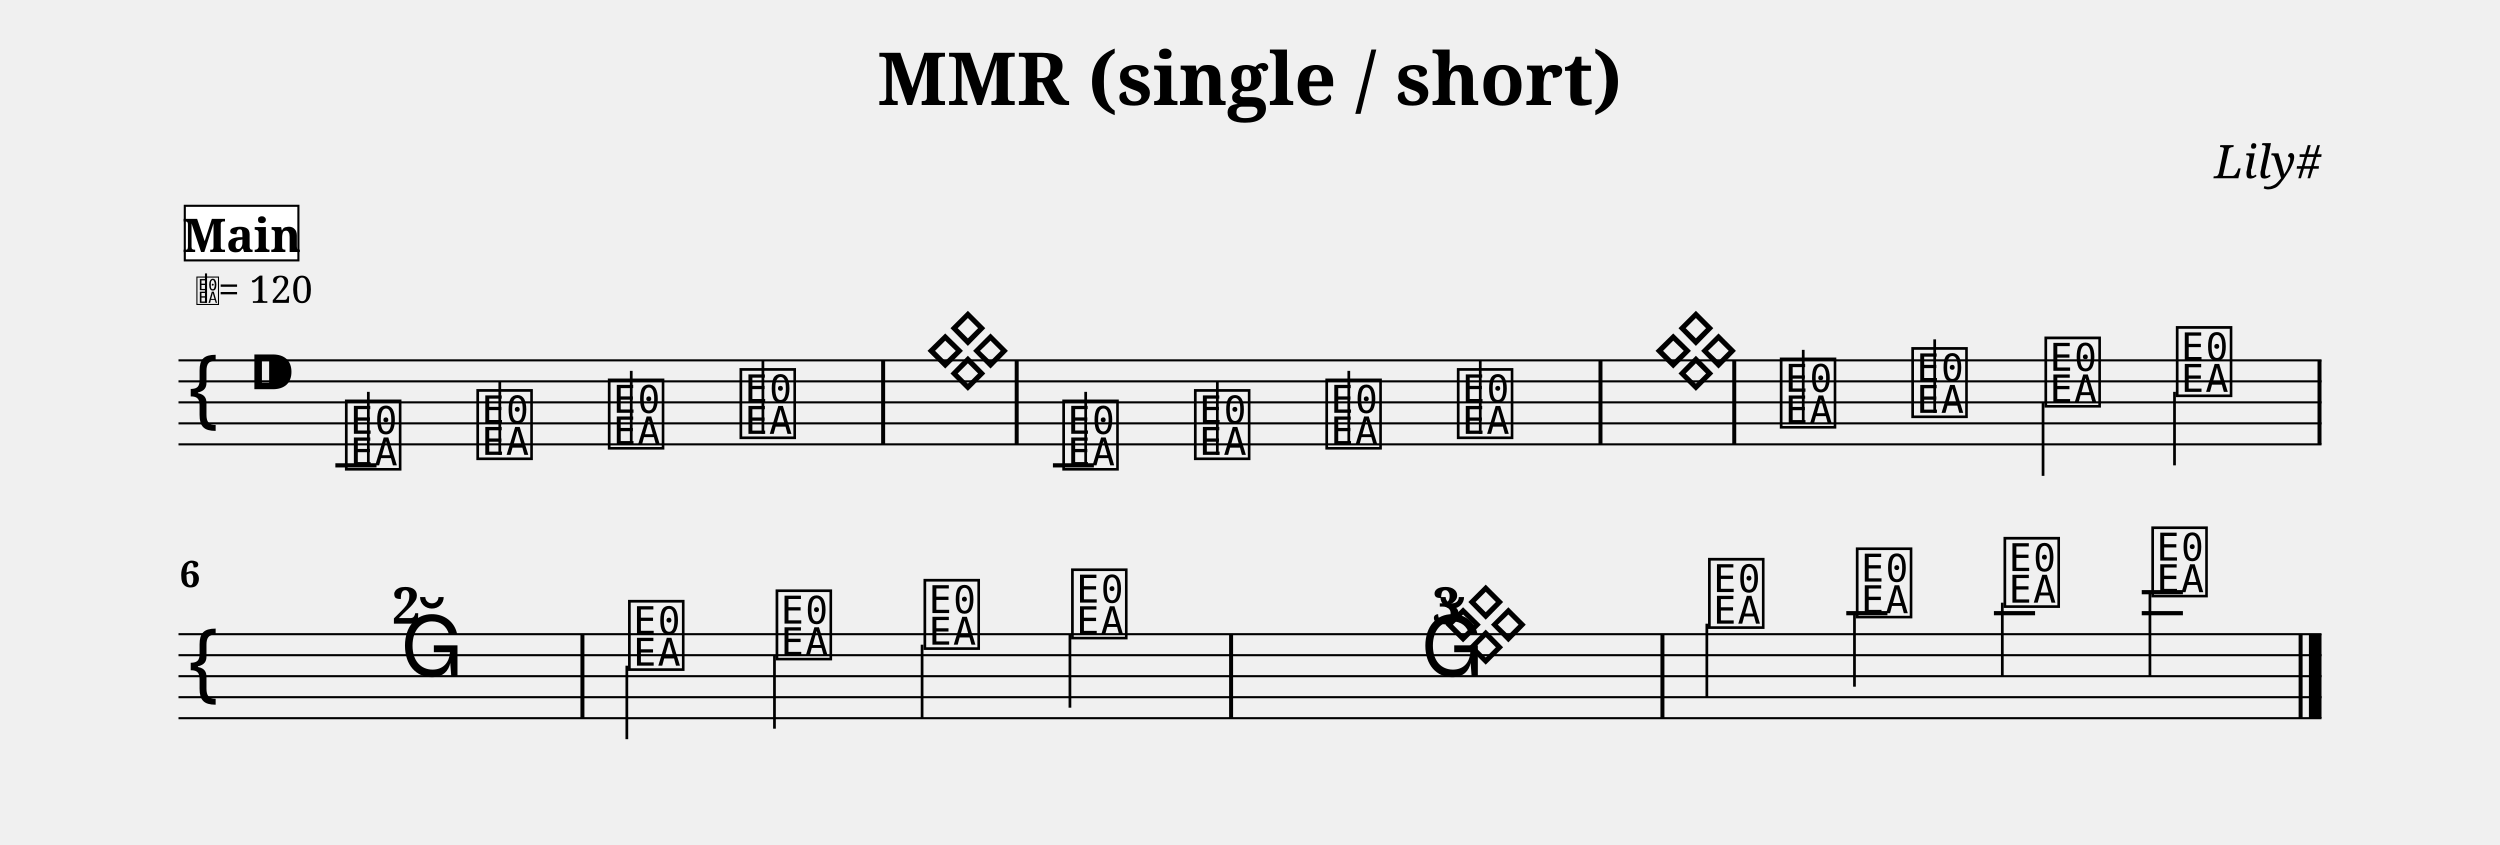
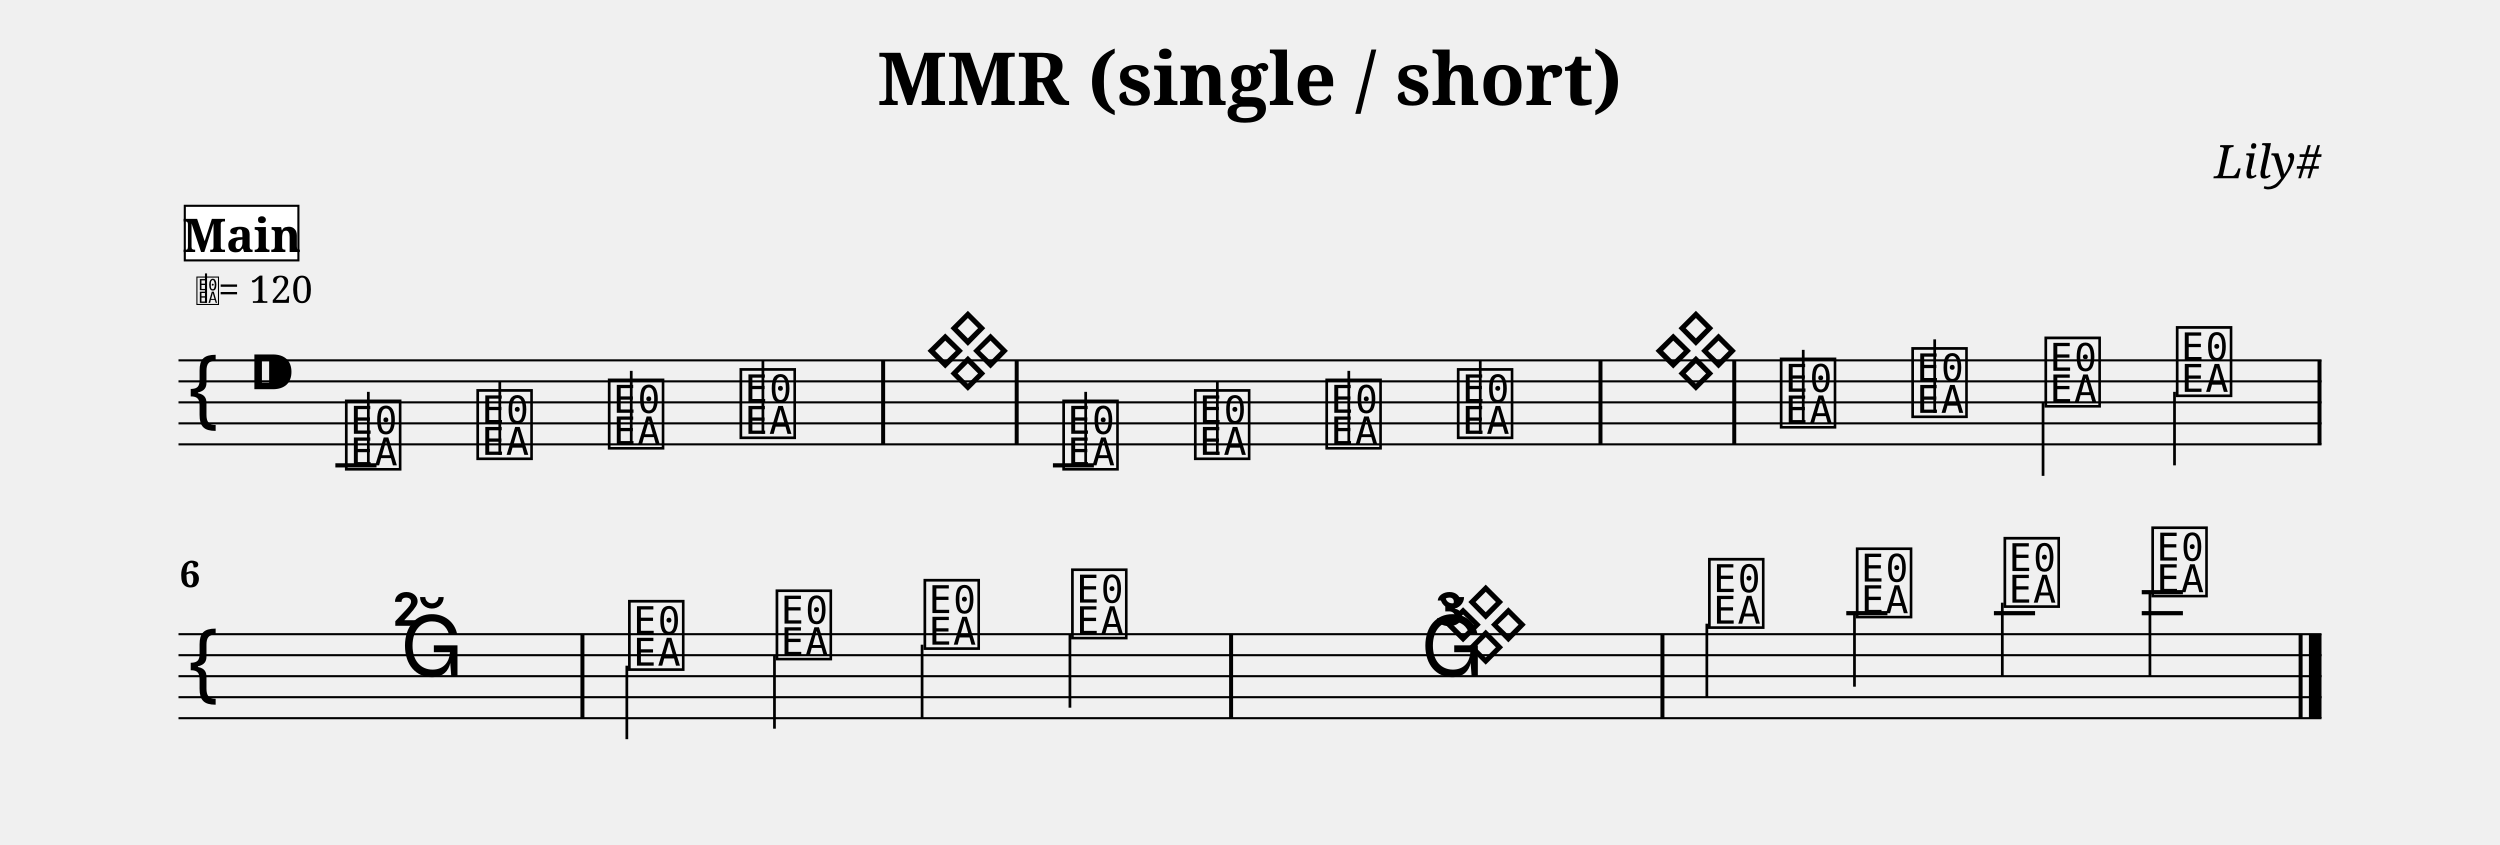
<svg xmlns="http://www.w3.org/2000/svg" width="1190.5" height="402.0" viewBox="0 0 119.05 40.20">
  <style>
  @font-face { font-family: 'Emmentaler'; src: local('Emmentaler'); }
  .music { font-family: 'Emmentaler', serif; }
</style>
  <text x="59.52" y="5.00" font-size="3.49" font-family="serif" font-weight="bold" text-anchor="middle" data-pos="536">MMR (single / short)</text>
  <text x="110.55" y="8.49" font-size="2.20" font-family="serif" font-style="italic" text-anchor="end" data-pos="568">Lily#</text>
  <g transform="translate(8.50,0.00) scale(1,1)">
    <line x1="0.00" y1="17.16" x2="102.05" y2="17.16" stroke="#000000" stroke-width="0.100" />
    <line x1="0.00" y1="18.16" x2="102.05" y2="18.16" stroke="#000000" stroke-width="0.100" />
    <line x1="0.00" y1="19.16" x2="102.05" y2="19.16" stroke="#000000" stroke-width="0.100" />
    <line x1="0.00" y1="20.16" x2="102.05" y2="20.16" stroke="#000000" stroke-width="0.100" />
    <line x1="0.00" y1="21.16" x2="102.05" y2="21.16" stroke="#000000" stroke-width="0.100" />
    <text class="music" x="0.30" y="20.16" font-size="4.00"></text>
    <text class="music" x="3.30" y="19.16" font-size="4.00" data-pos="587"></text>
    <line x1="7.47" y1="22.16" x2="9.43" y2="22.16" stroke="#000000" stroke-width="0.200" />
    <line x1="41.64" y1="22.16" x2="43.59" y2="22.16" stroke="#000000" stroke-width="0.200" />
    <text class="music" x="7.80" y="22.16" font-size="4.00" data-pos="648"></text>
    <line x1="9.04" y1="22.16" x2="9.04" y2="18.66" stroke="#000000" stroke-width="0.130" />
    <text class="music" x="14.06" y="21.66" font-size="4.00" data-pos="655"></text>
    <line x1="15.30" y1="21.66" x2="15.30" y2="18.16" stroke="#000000" stroke-width="0.130" />
    <text class="music" x="20.32" y="21.16" font-size="4.00" data-pos="657"></text>
    <line x1="21.56" y1="21.16" x2="21.56" y2="17.66" stroke="#000000" stroke-width="0.130" />
    <text class="music" x="26.59" y="20.66" font-size="4.00" data-pos="659"></text>
    <line x1="27.83" y1="20.66" x2="27.83" y2="17.16" stroke="#000000" stroke-width="0.130" />
    <text class="music" x="35.48" y="18.16" font-size="4.00" data-pos="663"></text>
    <text class="music" x="41.96" y="22.16" font-size="4.00" data-pos="672"></text>
    <line x1="43.20" y1="22.16" x2="43.20" y2="18.66" stroke="#000000" stroke-width="0.130" />
    <text class="music" x="48.23" y="21.66" font-size="4.00" data-pos="679"></text>
    <line x1="49.47" y1="21.66" x2="49.47" y2="18.16" stroke="#000000" stroke-width="0.130" />
    <text class="music" x="54.49" y="21.16" font-size="4.00" data-pos="681"></text>
    <line x1="55.73" y1="21.16" x2="55.73" y2="17.66" stroke="#000000" stroke-width="0.130" />
    <text class="music" x="60.75" y="20.66" font-size="4.00" data-pos="683"></text>
    <line x1="61.99" y1="20.66" x2="61.99" y2="17.16" stroke="#000000" stroke-width="0.130" />
    <text class="music" x="76.13" y="20.16" font-size="4.00" data-pos="698"></text>
    <line x1="77.37" y1="20.16" x2="77.37" y2="16.66" stroke="#000000" stroke-width="0.130" />
    <text class="music" x="82.39" y="19.66" font-size="4.00" data-pos="705"></text>
    <line x1="83.63" y1="19.66" x2="83.63" y2="16.16" stroke="#000000" stroke-width="0.130" />
    <text class="music" x="88.73" y="19.16" font-size="4.00" data-pos="707"></text>
    <line x1="88.79" y1="19.16" x2="88.79" y2="22.66" stroke="#000000" stroke-width="0.130" />
    <text class="music" x="94.99" y="18.66" font-size="4.00" data-pos="709"></text>
    <line x1="95.05" y1="18.66" x2="95.05" y2="22.16" stroke="#000000" stroke-width="0.130" />
    <rect x="33.46" y="17.16" width="0.19" height="4.00" fill="#000000" />
    <rect x="39.82" y="17.16" width="0.19" height="4.00" fill="#000000" />
    <rect x="67.62" y="17.16" width="0.19" height="4.00" fill="#000000" />
    <rect x="73.99" y="17.16" width="0.19" height="4.00" fill="#000000" />
    <rect x="101.86" y="17.16" width="0.19" height="4.00" fill="#000000" />
    <line x1="0.00" y1="30.20" x2="102.05" y2="30.20" stroke="#000000" stroke-width="0.100" />
    <line x1="0.00" y1="31.20" x2="102.05" y2="31.20" stroke="#000000" stroke-width="0.100" />
    <line x1="0.00" y1="32.20" x2="102.05" y2="32.20" stroke="#000000" stroke-width="0.100" />
    <line x1="0.00" y1="33.20" x2="102.05" y2="33.20" stroke="#000000" stroke-width="0.100" />
    <line x1="0.00" y1="34.20" x2="102.05" y2="34.20" stroke="#000000" stroke-width="0.100" />
    <text class="music" x="0.30" y="33.20" font-size="4.00"></text>
    <line x1="79.42" y1="29.20" x2="81.38" y2="29.20" stroke="#000000" stroke-width="0.200" />
    <line x1="86.45" y1="29.20" x2="88.41" y2="29.20" stroke="#000000" stroke-width="0.200" />
    <line x1="93.49" y1="29.20" x2="95.45" y2="29.20" stroke="#000000" stroke-width="0.200" />
    <line x1="93.49" y1="28.20" x2="95.45" y2="28.20" stroke="#000000" stroke-width="0.200" />
    <text class="music" x="21.28" y="31.70" font-size="4.00" data-pos="724"></text>
    <line x1="21.35" y1="31.70" x2="21.35" y2="35.20" stroke="#000000" stroke-width="0.130" />
    <text class="music" x="28.31" y="31.20" font-size="4.00" data-pos="731"></text>
    <line x1="28.38" y1="31.20" x2="28.38" y2="34.70" stroke="#000000" stroke-width="0.130" />
    <text class="music" x="35.35" y="30.70" font-size="4.00" data-pos="733"></text>
    <line x1="35.41" y1="30.70" x2="35.41" y2="34.20" stroke="#000000" stroke-width="0.130" />
    <text class="music" x="42.38" y="30.20" font-size="4.00" data-pos="735"></text>
    <line x1="42.45" y1="30.20" x2="42.45" y2="33.70" stroke="#000000" stroke-width="0.130" />
    <text class="music" x="72.71" y="29.70" font-size="4.00" data-pos="750"></text>
    <line x1="72.78" y1="29.70" x2="72.78" y2="33.20" stroke="#000000" stroke-width="0.130" />
    <text class="music" x="79.75" y="29.20" font-size="4.00" data-pos="757"></text>
    <line x1="79.81" y1="29.20" x2="79.81" y2="32.70" stroke="#000000" stroke-width="0.130" />
    <text class="music" x="86.78" y="28.70" font-size="4.00" data-pos="759"></text>
    <line x1="86.85" y1="28.70" x2="86.85" y2="32.20" stroke="#000000" stroke-width="0.130" />
    <text class="music" x="93.82" y="28.20" font-size="4.00" data-pos="761"></text>
    <line x1="93.88" y1="28.20" x2="93.88" y2="32.20" stroke="#000000" stroke-width="0.130" />
    <rect x="19.14" y="30.20" width="0.19" height="4.00" fill="#000000" />
    <rect x="50.03" y="30.20" width="0.19" height="4.00" fill="#000000" />
    <rect x="70.57" y="30.20" width="0.19" height="4.00" fill="#000000" />
    <rect x="100.96" y="30.20" width="0.19" height="4.00" fill="#000000" />
    <rect x="101.45" y="30.20" width="0.60" height="4.00" fill="#000000" />
    <text x="0.05" y="27.96" font-size="1.75" font-family="serif" font-weight="bold" fill="#000000">6</text>
    <text class="music" x="0.80" y="14.42" font-size="1.60" data-pos="0"></text>
    <line x1="1.31" y1="14.42" x2="1.31" y2="13.02" stroke="#000000" stroke-width="0.100" data-pos="0" />
    <text x="1.90" y="14.42" font-size="1.80" font-family="serif" fill="#000000" data-pos="0">= 120</text>
    <rect x="0.30" y="9.80" width="5.41" height="2.60" fill="#FFFFFF" stroke="#000000" stroke-width="0.100" data-pos="622" />
    <text x="3.01" y="12.00" font-size="2.20" font-family="serif" font-weight="bold" text-anchor="middle" fill="#000000" data-pos="622">Main</text>
    <text class="music" x="70.15" y="18.16" font-size="4.00"></text>
    <text class="music" x="10.55" y="32.20" font-size="4.00"></text>
-     <text x="10.85" y="29.70" font-size="2.40" font-family="serif" font-weight="bold" text-anchor="middle" fill="#000000">2</text>
+     <text class="music" x="10.12" y="29.80" font-size="4.00"></text>
    <text class="music" x="59.14" y="32.20" font-size="4.00"></text>
    <text class="music" x="60.14" y="31.20" font-size="4.00"></text>
-     <text x="60.39" y="29.70" font-size="2.40" font-family="serif" font-weight="bold" text-anchor="middle" fill="#000000">3</text>
+     <text class="music" x="59.73" y="29.80" font-size="4.00"></text>
  </g>
</svg>
